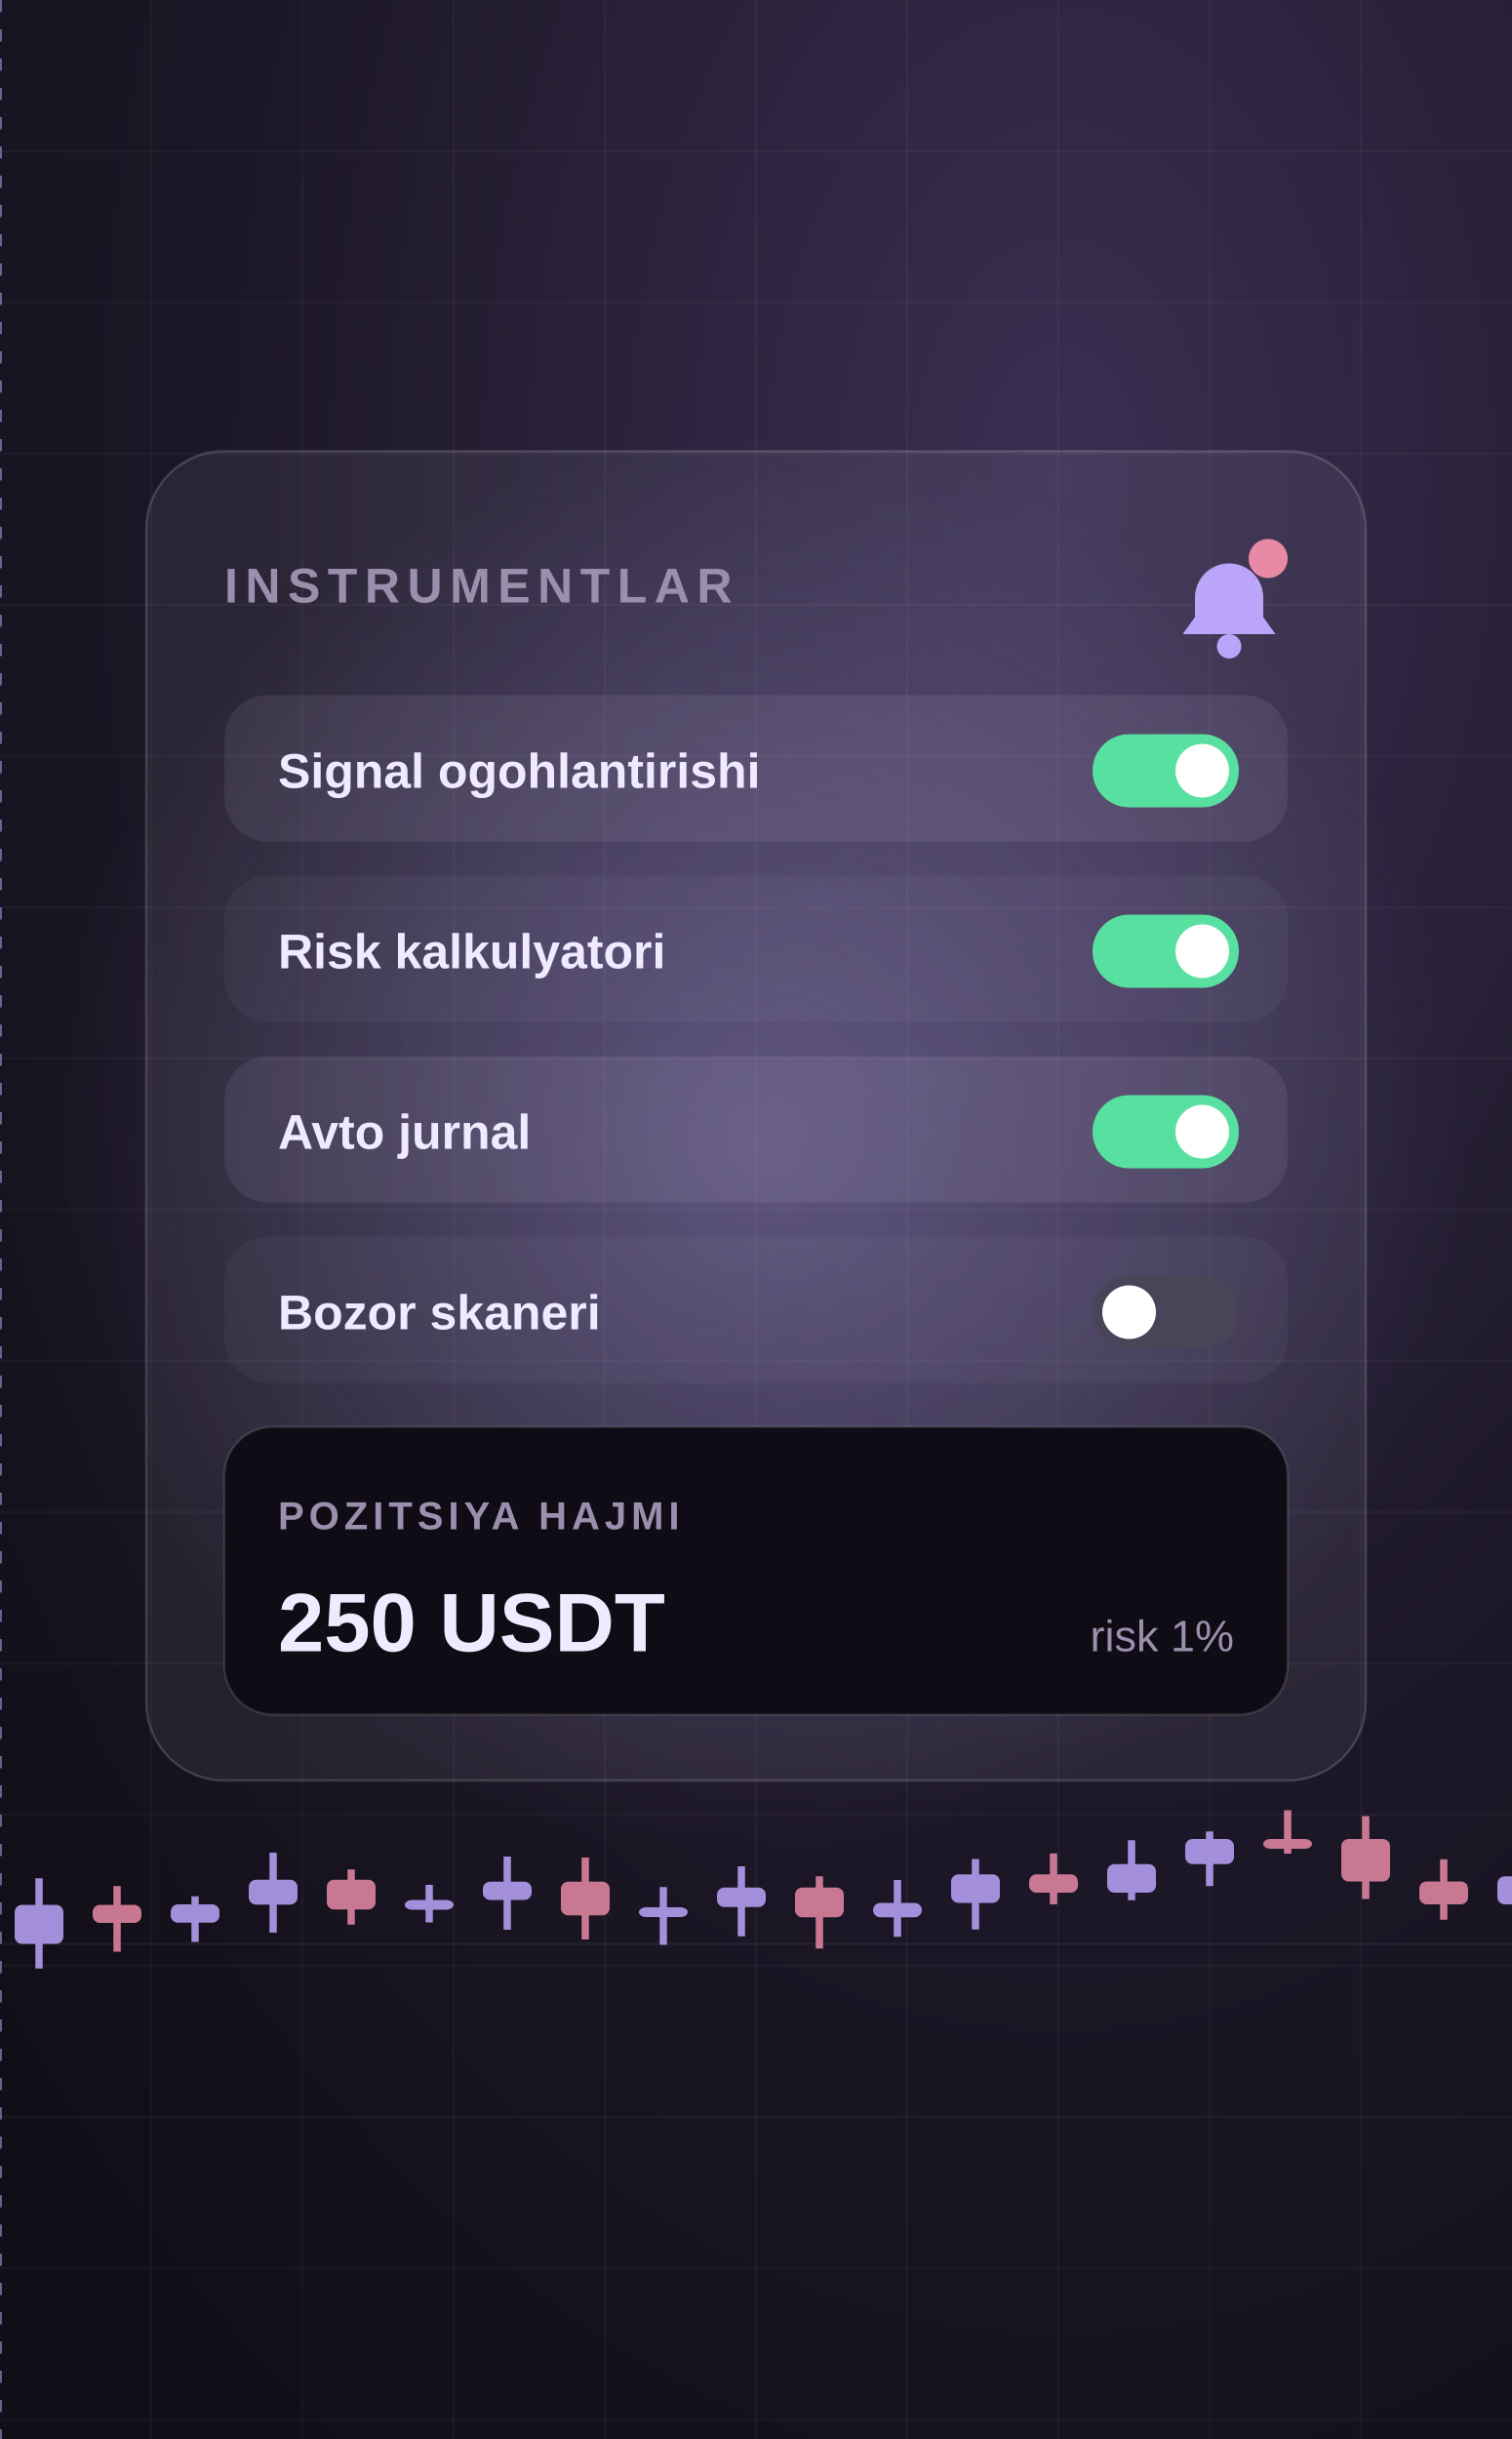
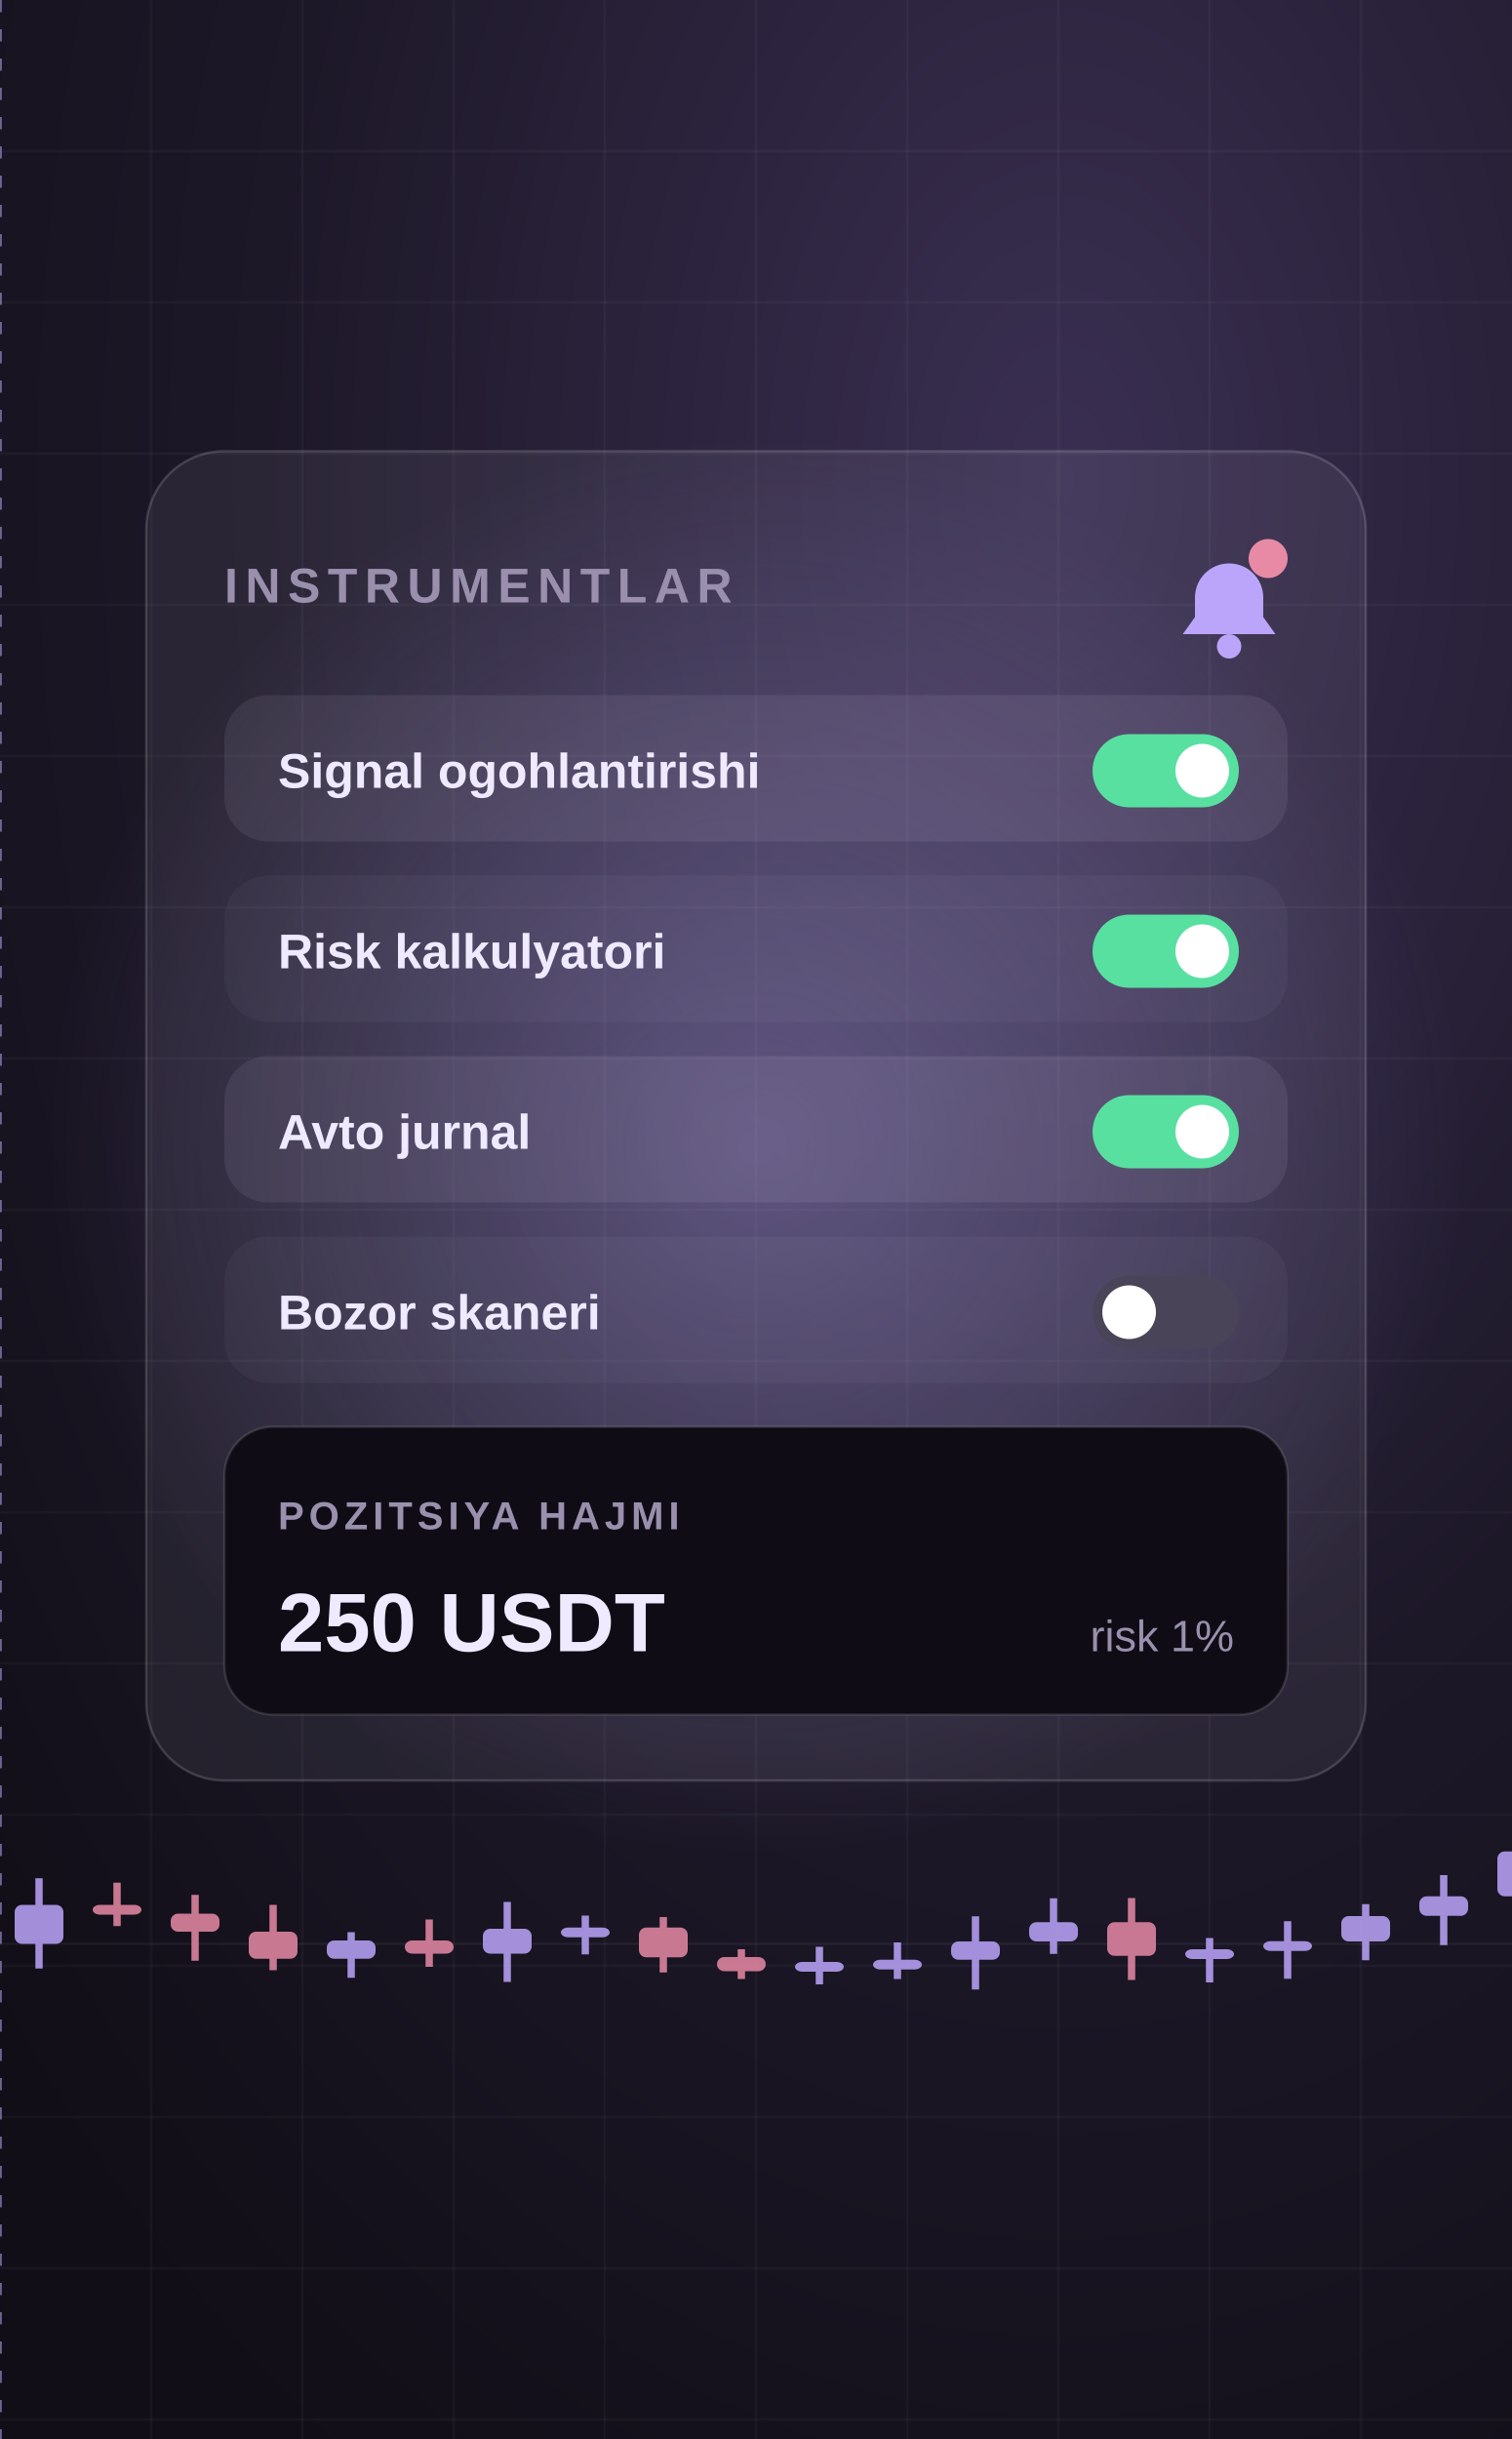
<svg xmlns="http://www.w3.org/2000/svg" width="620" height="1000" viewBox="0 0 620 1000">
  <style>
text{font-family:Arial,Helvetica,"Liberation Sans",sans-serif}
@keyframes grow{from{transform:scaleY(.05);opacity:0}to{transform:none;opacity:1}}
@keyframes live{0%,100%{transform:none}50%{transform:scaleY(1.4)}}
@keyframes flo{0%,100%{transform:translateY(0)}50%{transform:translateY(-6px)}}
@keyframes br{0%,100%{opacity:.7;transform:scale(1)}50%{opacity:1;transform:scale(1.1)}}
@keyframes march{to{stroke-dashoffset:-60}}
@keyframes draw{0%{stroke-dashoffset:1;opacity:1}38%{stroke-dashoffset:0}86%{stroke-dashoffset:0;opacity:1}96%{opacity:0}100%{stroke-dashoffset:1;opacity:0}}
@keyframes bob{0%,100%{transform:none}50%{transform:scaleY(.72)}}
@keyframes dp{0%,100%{transform:scale(1)}50%{transform:scale(1.18)}}
@keyframes hl{0%,100%{opacity:.35}50%{opacity:1}}
@keyframes rin{from{opacity:0;transform:translateX(-18px)}to{opacity:1;transform:none}}
@keyframes bobx{0%,100%{transform:none}50%{transform:scaleX(.78)}}
.row{animation:rin .8s cubic-bezier(.2,.8,.2,1) both}
.barx{transform-box:fill-box;animation:bobx 2.6s ease-in-out infinite}
.cd,.bar,.dot,.glow{transform-box:fill-box}
- @keyframes tick{0%,100%{transform:scaleY(1)}35%{transform:scaleY(var(--a,.7))}70%{transform:scaleY(var(--b,1.12))}}
- .cd{transform-origin:50% 55%;animation:grow .7s cubic-bezier(.2,.8,.2,1) both,tick 2s ease-in-out infinite}
+ @keyframes form{0%{transform:scaleY(0);opacity:0}2%{opacity:1}9%{transform:scaleY(1);opacity:1}88%{transform:scaleY(1);opacity:1}96%,100%{transform:scaleY(1);opacity:0}}
+ .cd{animation:form 9s cubic-bezier(.25,.8,.25,1) infinite both}
@keyframes stream{to{transform:translateX(-640px)}}
.stream{animation:stream 8s linear infinite}
- .cd.live{transform-origin:50% 50%;animation:grow .7s cubic-bezier(.2,.8,.2,1) both,live .9s ease-in-out infinite}
@keyframes scan{from{transform:translateX(-90px)}to{transform:translateX(710px)}}
.scan{animation:scan 6.5s cubic-bezier(.45,0,.55,1) infinite}
.chip{animation:flo 4.5s ease-in-out infinite}
.glow{transform-origin:50% 50%;animation:br 6s ease-in-out infinite}
.dash{animation:march 3.2s linear infinite}
.draw{stroke-dasharray:1;stroke-dashoffset:1;animation:draw 8s cubic-bezier(.4,0,.2,1) .3s infinite}
.bar{transform-origin:50% 100%;animation:bob 2.4s ease-in-out infinite}
.dot{transform-origin:50% 50%;animation:dp 2.2s ease-in-out infinite}
.hl{animation:hl 2.2s ease-in-out infinite}
@media (prefers-reduced-motion:reduce){*{animation:none!important}.draw{stroke-dasharray:none;stroke-dashoffset:0}.scan,.mdot{display:none}}
</style>
  <defs>
    <radialGradient id="bg" cx="70%" cy="20%" r="95%">
      <stop offset="0" stop-color="#3a2f52" />
      <stop offset=".55" stop-color="#1d1828" />
      <stop offset="1" stop-color="#110e17" />
    </radialGradient>
    <radialGradient id="glow" cx="50%" cy="50%" r="50%">
      <stop offset="0" stop-color="#a697eb" stop-opacity=".35" />
      <stop offset="1" stop-color="#a697eb" stop-opacity="0" />
    </radialGradient>
    <linearGradient id="scanG" x1="0" y1="0" x2="1" y2="0">
      <stop offset="0" stop-color="#bba5fa" stop-opacity="0" />
      <stop offset="1" stop-color="#bba5fa" stop-opacity=".2" />
    </linearGradient>
    <linearGradient id="fadeUp" x1="0" y1="0" x2="0" y2="1">
      <stop offset="0" stop-color="#bba5fa" stop-opacity=".35" />
      <stop offset="1" stop-color="#bba5fa" stop-opacity="0" />
    </linearGradient>
  </defs>
  <rect width="620" height="1000" fill="url(#bg)" />
  <line x1="62" y1="0" x2="62" y2="1000" stroke="#fff" stroke-opacity=".035" />
  <line x1="124" y1="0" x2="124" y2="1000" stroke="#fff" stroke-opacity=".035" />
  <line x1="186" y1="0" x2="186" y2="1000" stroke="#fff" stroke-opacity=".035" />
  <line x1="248" y1="0" x2="248" y2="1000" stroke="#fff" stroke-opacity=".035" />
  <line x1="310" y1="0" x2="310" y2="1000" stroke="#fff" stroke-opacity=".035" />
  <line x1="372" y1="0" x2="372" y2="1000" stroke="#fff" stroke-opacity=".035" />
  <line x1="434" y1="0" x2="434" y2="1000" stroke="#fff" stroke-opacity=".035" />
  <line x1="496" y1="0" x2="496" y2="1000" stroke="#fff" stroke-opacity=".035" />
  <line x1="558" y1="0" x2="558" y2="1000" stroke="#fff" stroke-opacity=".035" />
  <line x1="0" y1="62" x2="620" y2="62" stroke="#fff" stroke-opacity=".035" />
  <line x1="0" y1="124" x2="620" y2="124" stroke="#fff" stroke-opacity=".035" />
  <line x1="0" y1="186" x2="620" y2="186" stroke="#fff" stroke-opacity=".035" />
  <line x1="0" y1="248" x2="620" y2="248" stroke="#fff" stroke-opacity=".035" />
  <line x1="0" y1="310" x2="620" y2="310" stroke="#fff" stroke-opacity=".035" />
  <line x1="0" y1="372" x2="620" y2="372" stroke="#fff" stroke-opacity=".035" />
  <line x1="0" y1="434" x2="620" y2="434" stroke="#fff" stroke-opacity=".035" />
  <line x1="0" y1="496" x2="620" y2="496" stroke="#fff" stroke-opacity=".035" />
  <line x1="0" y1="558" x2="620" y2="558" stroke="#fff" stroke-opacity=".035" />
  <line x1="0" y1="620" x2="620" y2="620" stroke="#fff" stroke-opacity=".035" />
  <line x1="0" y1="682" x2="620" y2="682" stroke="#fff" stroke-opacity=".035" />
  <line x1="0" y1="744" x2="620" y2="744" stroke="#fff" stroke-opacity=".035" />
  <line x1="0" y1="806" x2="620" y2="806" stroke="#fff" stroke-opacity=".035" />
  <line x1="0" y1="868" x2="620" y2="868" stroke="#fff" stroke-opacity=".035" />
  <line x1="0" y1="930" x2="620" y2="930" stroke="#fff" stroke-opacity=".035" />
  <line x1="0" y1="992" x2="620" y2="992" stroke="#fff" stroke-opacity=".035" />
  <circle class="glow" cx="310" cy="470" r="290" fill="url(#glow)" />
  <g transform="translate(60 185)">
    <rect width="500" height="545" rx="32" fill="#efeaff" fill-opacity=".07" stroke="#fff" stroke-opacity=".16" />
    <text x="32" y="62" font-size="20" font-weight="700" fill="#9a90ad" letter-spacing="3">INSTRUMENTLAR</text>
    <g transform="translate(430 34)">
      <path d="M0 26 a14 14 0 0 1 28 0 v8 l5 7 h-38 l5 -7z" fill="#bba5fa" />
      <circle cx="14" cy="46" r="5" fill="#bba5fa" />
      <circle class="dot" cx="30" cy="10" r="8" fill="#e88aa6" />
    </g>
    <g transform="translate(32 100)">
      <g class="row" style="animation-delay:200ms">
        <rect width="436" height="60" rx="18" fill="#efeaff" fill-opacity="0.08" />
        <text x="22" y="38" font-size="20" font-weight="700" fill="#efeaff">Signal ogohlantirishi</text>
        <rect x="356" y="16" width="60" height="30" rx="15" fill="#58e0a0" />
        <circle cx="401" cy="31" r="11" fill="#fff" />
      </g>
    </g>
    <g transform="translate(32 174)">
      <g class="row" style="animation-delay:340ms">
        <rect width="436" height="60" rx="18" fill="#efeaff" fill-opacity="0.04" />
        <text x="22" y="38" font-size="20" font-weight="700" fill="#efeaff">Risk kalkulyatori</text>
        <rect x="356" y="16" width="60" height="30" rx="15" fill="#58e0a0" />
        <circle cx="401" cy="31" r="11" fill="#fff" />
      </g>
    </g>
    <g transform="translate(32 248)">
      <g class="row" style="animation-delay:480ms">
        <rect width="436" height="60" rx="18" fill="#efeaff" fill-opacity="0.08" />
        <text x="22" y="38" font-size="20" font-weight="700" fill="#efeaff">Avto jurnal</text>
        <rect x="356" y="16" width="60" height="30" rx="15" fill="#58e0a0" />
        <circle cx="401" cy="31" r="11" fill="#fff" />
      </g>
    </g>
    <g transform="translate(32 322)">
      <g class="row" style="animation-delay:620ms">
        <rect width="436" height="60" rx="18" fill="#efeaff" fill-opacity="0.04" />
        <text x="22" y="38" font-size="20" font-weight="700" fill="#efeaff">Bozor skaneri</text>
        <rect x="356" y="16" width="60" height="30" rx="15" fill="#4a4458">
          <animate attributeName="fill" values="#4a4458;#58e0a0;#58e0a0;#4a4458;#4a4458" keyTimes="0;.15;.6;.75;1" dur="4s" repeatCount="indefinite" />
        </rect>
        <circle cx="371" cy="31" r="11" fill="#fff">
          <animate attributeName="cx" values="371;401;401;371;371" keyTimes="0;.15;.6;.75;1" dur="4s" repeatCount="indefinite" />
        </circle>
      </g>
    </g>
    <g transform="translate(32 400)">
      <rect width="436" height="118" rx="20" fill="#0f0c15" stroke="#fff" stroke-opacity=".12" />
      <text x="22" y="42" font-size="16" font-weight="700" fill="#9a90ad" letter-spacing="2">POZITSIYA HAJMI</text>
      <text x="22" y="92" font-size="34" font-weight="800" fill="#efeaff">250 USDT</text>
      <text x="414" y="92" text-anchor="end" font-size="18" fill="#9a90ad">risk 1%</text>
    </g>
  </g>
  <g transform="translate(0 742)" opacity=".85">
    <line x1="0" x2="1240" y1="55" y2="55" stroke="#fff" stroke-opacity=".06" />
    <g class="stream">
-       <g class="cd" style="--a:0.48;--b:1.35;animation-duration:.7s,0.62s;animation-delay:300ms,0ms">
+       <g>
        <line x1="16" x2="16" y1="28.1" y2="65.1" stroke="#bba5fa" stroke-width="3" />
        <rect x="6" y="39.0" width="20" height="16.0" rx="3" fill="#bba5fa" />
      </g>
-       <g class="cd" style="--a:0.54;--b:1.40;animation-duration:.7s,0.60s;animation-delay:330ms,173ms">
-         <line x1="48" x2="48" y1="31.3" y2="58.2" stroke="#e88aa6" stroke-width="3" />
-         <rect x="38" y="39.0" width="20" height="7.4" rx="3" fill="#e88aa6" />
-       </g>
-       <g class="cd" style="--a:0.49;--b:1.34;animation-duration:.7s,0.65s;animation-delay:360ms,346ms">
-         <line x1="80" x2="80" y1="35.5" y2="54.2" stroke="#bba5fa" stroke-width="3" />
-         <rect x="70" y="38.8" width="20" height="7.5" rx="3" fill="#bba5fa" />
-       </g>
-       <g class="cd" style="--a:0.45;--b:1.25;animation-duration:.7s,0.95s;animation-delay:390ms,519ms">
-         <line x1="112" x2="112" y1="17.6" y2="50.4" stroke="#bba5fa" stroke-width="3" />
-         <rect x="102" y="28.7" width="20" height="10.2" rx="3" fill="#bba5fa" />
-       </g>
-       <g class="cd" style="--a:0.50;--b:1.21;animation-duration:.7s,0.51s;animation-delay:420ms,692ms">
-         <line x1="144" x2="144" y1="24.5" y2="47.1" stroke="#e88aa6" stroke-width="3" />
-         <rect x="134" y="28.7" width="20" height="12.2" rx="3" fill="#e88aa6" />
-       </g>
-       <g class="cd" style="--a:0.44;--b:1.30;animation-duration:.7s,0.74s;animation-delay:450ms,65ms">
-         <line x1="176" x2="176" y1="30.8" y2="46.2" stroke="#bba5fa" stroke-width="3" />
-         <rect x="166" y="37.0" width="20" height="4.0" rx="3" fill="#bba5fa" />
-       </g>
-       <g class="cd" style="--a:0.39;--b:1.37;animation-duration:.7s,0.63s;animation-delay:480ms,238ms">
-         <line x1="208" x2="208" y1="19.2" y2="49.2" stroke="#bba5fa" stroke-width="3" />
-         <rect x="198" y="29.5" width="20" height="7.5" rx="3" fill="#bba5fa" />
-       </g>
-       <g class="cd" style="--a:0.43;--b:1.24;animation-duration:.7s,0.98s;animation-delay:510ms,411ms">
-         <line x1="240" x2="240" y1="19.6" y2="53.2" stroke="#e88aa6" stroke-width="3" />
-         <rect x="230" y="29.5" width="20" height="13.8" rx="3" fill="#e88aa6" />
-       </g>
-       <g class="cd" style="--a:0.37;--b:1.25;animation-duration:.7s,0.78s;animation-delay:540ms,584ms">
-         <line x1="272" x2="272" y1="31.7" y2="55.4" stroke="#bba5fa" stroke-width="3" />
-         <rect x="262" y="40.0" width="20" height="4.0" rx="3" fill="#bba5fa" />
-       </g>
-       <g class="cd" style="--a:0.30;--b:1.22;animation-duration:.7s,0.86s;animation-delay:570ms,757ms">
-         <line x1="304" x2="304" y1="23.2" y2="51.9" stroke="#bba5fa" stroke-width="3" />
-         <rect x="294" y="31.9" width="20" height="8.0" rx="3" fill="#bba5fa" />
-       </g>
-       <g class="cd" style="--a:0.34;--b:1.25;animation-duration:.7s,0.79s;animation-delay:600ms,130ms">
-         <line x1="336" x2="336" y1="27.3" y2="56.9" stroke="#e88aa6" stroke-width="3" />
-         <rect x="326" y="31.9" width="20" height="12.2" rx="3" fill="#e88aa6" />
-       </g>
-       <g class="cd" style="--a:0.57;--b:1.42;animation-duration:.7s,0.78s;animation-delay:630ms,303ms">
-         <line x1="368" x2="368" y1="28.8" y2="52.1" stroke="#bba5fa" stroke-width="3" />
-         <rect x="358" y="38.2" width="20" height="5.9" rx="3" fill="#bba5fa" />
-       </g>
-       <g class="cd" style="--a:0.50;--b:1.31;animation-duration:.7s,1.03s;animation-delay:660ms,476ms">
-         <line x1="400" x2="400" y1="20.2" y2="49.1" stroke="#bba5fa" stroke-width="3" />
-         <rect x="390" y="26.5" width="20" height="11.7" rx="3" fill="#bba5fa" />
-       </g>
-       <g class="cd" style="--a:0.52;--b:1.25;animation-duration:.7s,0.55s;animation-delay:690ms,649ms">
-         <line x1="432" x2="432" y1="17.9" y2="38.8" stroke="#e88aa6" stroke-width="3" />
-         <rect x="422" y="26.5" width="20" height="7.5" rx="3" fill="#e88aa6" />
-       </g>
-       <g class="cd" style="--a:0.44;--b:1.32;animation-duration:.7s,0.72s;animation-delay:720ms,22ms">
-         <line x1="464" x2="464" y1="12.5" y2="37.1" stroke="#bba5fa" stroke-width="3" />
-         <rect x="454" y="22.3" width="20" height="11.7" rx="3" fill="#bba5fa" />
-       </g>
-       <g class="cd" style="--a:0.36;--b:1.37;animation-duration:.7s,0.56s;animation-delay:750ms,195ms">
-         <line x1="496" x2="496" y1="8.9" y2="31.3" stroke="#bba5fa" stroke-width="3" />
-         <rect x="486" y="12.0" width="20" height="10.3" rx="3" fill="#bba5fa" />
-       </g>
-       <g class="cd" style="--a:0.38;--b:1.22;animation-duration:.7s,0.86s;animation-delay:780ms,368ms">
-         <line x1="528" x2="528" y1="0.2" y2="18.0" stroke="#e88aa6" stroke-width="3" />
-         <rect x="518" y="12.0" width="20" height="4.0" rx="3" fill="#e88aa6" />
-       </g>
-       <g class="cd" style="--a:0.59;--b:1.20;animation-duration:.7s,0.62s;animation-delay:810ms,541ms">
-         <line x1="560" x2="560" y1="2.6" y2="36.6" stroke="#e88aa6" stroke-width="3" />
-         <rect x="550" y="12.0" width="20" height="17.4" rx="3" fill="#e88aa6" />
-       </g>
-       <g class="cd" style="--a:0.50;--b:1.41;animation-duration:.7s,0.64s;animation-delay:840ms,714ms">
-         <line x1="592" x2="592" y1="20.3" y2="45.1" stroke="#e88aa6" stroke-width="3" />
-         <rect x="582" y="29.4" width="20" height="9.4" rx="3" fill="#e88aa6" />
-       </g>
-       <g class="cd" style="--a:0.51;--b:1.42;animation-duration:.7s,0.52s;animation-delay:870ms,87ms">
-         <line x1="624" x2="624" y1="23.2" y2="45.1" stroke="#bba5fa" stroke-width="3" />
-         <rect x="614" y="27.3" width="20" height="11.5" rx="3" fill="#bba5fa" />
+       <g>
+         <line x1="48" x2="48" y1="29.9" y2="47.7" stroke="#e88aa6" stroke-width="3" />
+         <rect x="38" y="39.0" width="20" height="4.0" rx="3" fill="#e88aa6" />
+       </g>
+       <g>
+         <line x1="80" x2="80" y1="34.9" y2="61.9" stroke="#e88aa6" stroke-width="3" />
+         <rect x="70" y="42.6" width="20" height="7.4" rx="3" fill="#e88aa6" />
+       </g>
+       <g>
+         <line x1="112" x2="112" y1="39.0" y2="65.8" stroke="#e88aa6" stroke-width="3" />
+         <rect x="102" y="50.0" width="20" height="11.1" rx="3" fill="#e88aa6" />
+       </g>
+       <g>
+         <line x1="144" x2="144" y1="50.2" y2="68.9" stroke="#bba5fa" stroke-width="3" />
+         <rect x="134" y="53.6" width="20" height="7.5" rx="3" fill="#bba5fa" />
+       </g>
+       <g>
+         <line x1="176" x2="176" y1="45.0" y2="64.4" stroke="#e88aa6" stroke-width="3" />
+         <rect x="166" y="53.6" width="20" height="5.4" rx="3" fill="#e88aa6" />
+       </g>
+       <g>
+         <line x1="208" x2="208" y1="37.8" y2="70.6" stroke="#bba5fa" stroke-width="3" />
+         <rect x="198" y="48.8" width="20" height="10.2" rx="3" fill="#bba5fa" />
+       </g>
+       <g>
+         <line x1="240" x2="240" y1="43.4" y2="59.3" stroke="#bba5fa" stroke-width="3" />
+         <rect x="230" y="48.3" width="20" height="4.0" rx="3" fill="#bba5fa" />
+       </g>
+       <g>
+         <line x1="272" x2="272" y1="44.0" y2="66.7" stroke="#e88aa6" stroke-width="3" />
+         <rect x="262" y="48.3" width="20" height="12.2" rx="3" fill="#e88aa6" />
+       </g>
+       <g>
+         <line x1="304" x2="304" y1="57.2" y2="69.4" stroke="#e88aa6" stroke-width="3" />
+         <rect x="294" y="60.4" width="20" height="5.8" rx="3" fill="#e88aa6" />
+       </g>
+       <g>
+         <line x1="336" x2="336" y1="56.2" y2="71.6" stroke="#bba5fa" stroke-width="3" />
+         <rect x="326" y="62.4" width="20" height="4.0" rx="3" fill="#bba5fa" />
+       </g>
+       <g>
+         <line x1="368" x2="368" y1="54.4" y2="69.4" stroke="#bba5fa" stroke-width="3" />
+         <rect x="358" y="61.5" width="20" height="4.0" rx="3" fill="#bba5fa" />
+       </g>
+       <g>
+         <line x1="400" x2="400" y1="43.7" y2="73.7" stroke="#bba5fa" stroke-width="3" />
+         <rect x="390" y="54.0" width="20" height="7.5" rx="3" fill="#bba5fa" />
+       </g>
+       <g>
+         <line x1="432" x2="432" y1="36.3" y2="59.1" stroke="#bba5fa" stroke-width="3" />
+         <rect x="422" y="46.1" width="20" height="7.9" rx="3" fill="#bba5fa" />
+       </g>
+       <g>
+         <line x1="464" x2="464" y1="36.2" y2="69.8" stroke="#e88aa6" stroke-width="3" />
+         <rect x="454" y="46.1" width="20" height="13.8" rx="3" fill="#e88aa6" />
+       </g>
+       <g>
+         <line x1="496" x2="496" y1="52.6" y2="70.8" stroke="#bba5fa" stroke-width="3" />
+         <rect x="486" y="57.2" width="20" height="4.0" rx="3" fill="#bba5fa" />
+       </g>
+       <g>
+         <line x1="528" x2="528" y1="45.7" y2="69.3" stroke="#bba5fa" stroke-width="3" />
+         <rect x="518" y="53.9" width="20" height="4.0" rx="3" fill="#bba5fa" />
+       </g>
+       <g>
+         <line x1="560" x2="560" y1="38.7" y2="61.7" stroke="#bba5fa" stroke-width="3" />
+         <rect x="550" y="43.6" width="20" height="10.4" rx="3" fill="#bba5fa" />
+       </g>
+       <g>
+         <line x1="592" x2="592" y1="26.8" y2="55.5" stroke="#bba5fa" stroke-width="3" />
+         <rect x="582" y="35.5" width="20" height="8.0" rx="3" fill="#bba5fa" />
+       </g>
+       <g>
+         <line x1="624" x2="624" y1="13.1" y2="44.4" stroke="#bba5fa" stroke-width="3" />
+         <rect x="614" y="17.1" width="20" height="18.4" rx="3" fill="#bba5fa" />
      </g>
      <g transform="translate(640 0)">
-         <g class="cd" style="--a:0.48;--b:1.35;animation-duration:.7s,0.62s;animation-delay:300ms,0ms">
+         <g>
          <line x1="16" x2="16" y1="28.1" y2="65.1" stroke="#bba5fa" stroke-width="3" />
          <rect x="6" y="39.0" width="20" height="16.0" rx="3" fill="#bba5fa" />
        </g>
-         <g class="cd" style="--a:0.54;--b:1.40;animation-duration:.7s,0.60s;animation-delay:330ms,173ms">
-           <line x1="48" x2="48" y1="31.3" y2="58.2" stroke="#e88aa6" stroke-width="3" />
-           <rect x="38" y="39.0" width="20" height="7.4" rx="3" fill="#e88aa6" />
-         </g>
-         <g class="cd" style="--a:0.49;--b:1.34;animation-duration:.7s,0.65s;animation-delay:360ms,346ms">
-           <line x1="80" x2="80" y1="35.5" y2="54.2" stroke="#bba5fa" stroke-width="3" />
-           <rect x="70" y="38.8" width="20" height="7.5" rx="3" fill="#bba5fa" />
-         </g>
-         <g class="cd" style="--a:0.45;--b:1.25;animation-duration:.7s,0.95s;animation-delay:390ms,519ms">
-           <line x1="112" x2="112" y1="17.6" y2="50.4" stroke="#bba5fa" stroke-width="3" />
-           <rect x="102" y="28.7" width="20" height="10.2" rx="3" fill="#bba5fa" />
-         </g>
-         <g class="cd" style="--a:0.50;--b:1.21;animation-duration:.7s,0.51s;animation-delay:420ms,692ms">
-           <line x1="144" x2="144" y1="24.5" y2="47.1" stroke="#e88aa6" stroke-width="3" />
-           <rect x="134" y="28.7" width="20" height="12.2" rx="3" fill="#e88aa6" />
-         </g>
-         <g class="cd" style="--a:0.44;--b:1.30;animation-duration:.7s,0.74s;animation-delay:450ms,65ms">
-           <line x1="176" x2="176" y1="30.8" y2="46.2" stroke="#bba5fa" stroke-width="3" />
-           <rect x="166" y="37.0" width="20" height="4.0" rx="3" fill="#bba5fa" />
-         </g>
-         <g class="cd" style="--a:0.39;--b:1.37;animation-duration:.7s,0.63s;animation-delay:480ms,238ms">
-           <line x1="208" x2="208" y1="19.2" y2="49.2" stroke="#bba5fa" stroke-width="3" />
-           <rect x="198" y="29.5" width="20" height="7.5" rx="3" fill="#bba5fa" />
-         </g>
-         <g class="cd" style="--a:0.43;--b:1.24;animation-duration:.7s,0.98s;animation-delay:510ms,411ms">
-           <line x1="240" x2="240" y1="19.6" y2="53.2" stroke="#e88aa6" stroke-width="3" />
-           <rect x="230" y="29.5" width="20" height="13.8" rx="3" fill="#e88aa6" />
-         </g>
-         <g class="cd" style="--a:0.37;--b:1.25;animation-duration:.7s,0.78s;animation-delay:540ms,584ms">
-           <line x1="272" x2="272" y1="31.7" y2="55.4" stroke="#bba5fa" stroke-width="3" />
-           <rect x="262" y="40.0" width="20" height="4.0" rx="3" fill="#bba5fa" />
-         </g>
-         <g class="cd" style="--a:0.30;--b:1.22;animation-duration:.7s,0.86s;animation-delay:570ms,757ms">
-           <line x1="304" x2="304" y1="23.2" y2="51.9" stroke="#bba5fa" stroke-width="3" />
-           <rect x="294" y="31.9" width="20" height="8.0" rx="3" fill="#bba5fa" />
-         </g>
-         <g class="cd" style="--a:0.34;--b:1.25;animation-duration:.7s,0.79s;animation-delay:600ms,130ms">
-           <line x1="336" x2="336" y1="27.3" y2="56.9" stroke="#e88aa6" stroke-width="3" />
-           <rect x="326" y="31.9" width="20" height="12.2" rx="3" fill="#e88aa6" />
-         </g>
-         <g class="cd" style="--a:0.57;--b:1.42;animation-duration:.7s,0.78s;animation-delay:630ms,303ms">
-           <line x1="368" x2="368" y1="28.8" y2="52.1" stroke="#bba5fa" stroke-width="3" />
-           <rect x="358" y="38.2" width="20" height="5.9" rx="3" fill="#bba5fa" />
-         </g>
-         <g class="cd" style="--a:0.50;--b:1.31;animation-duration:.7s,1.03s;animation-delay:660ms,476ms">
-           <line x1="400" x2="400" y1="20.2" y2="49.1" stroke="#bba5fa" stroke-width="3" />
-           <rect x="390" y="26.5" width="20" height="11.7" rx="3" fill="#bba5fa" />
-         </g>
-         <g class="cd" style="--a:0.52;--b:1.25;animation-duration:.7s,0.55s;animation-delay:690ms,649ms">
-           <line x1="432" x2="432" y1="17.9" y2="38.8" stroke="#e88aa6" stroke-width="3" />
-           <rect x="422" y="26.5" width="20" height="7.5" rx="3" fill="#e88aa6" />
-         </g>
-         <g class="cd" style="--a:0.44;--b:1.32;animation-duration:.7s,0.72s;animation-delay:720ms,22ms">
-           <line x1="464" x2="464" y1="12.5" y2="37.1" stroke="#bba5fa" stroke-width="3" />
-           <rect x="454" y="22.3" width="20" height="11.7" rx="3" fill="#bba5fa" />
-         </g>
-         <g class="cd" style="--a:0.36;--b:1.37;animation-duration:.7s,0.56s;animation-delay:750ms,195ms">
-           <line x1="496" x2="496" y1="8.9" y2="31.3" stroke="#bba5fa" stroke-width="3" />
-           <rect x="486" y="12.0" width="20" height="10.3" rx="3" fill="#bba5fa" />
-         </g>
-         <g class="cd" style="--a:0.38;--b:1.22;animation-duration:.7s,0.86s;animation-delay:780ms,368ms">
-           <line x1="528" x2="528" y1="0.2" y2="18.0" stroke="#e88aa6" stroke-width="3" />
-           <rect x="518" y="12.0" width="20" height="4.0" rx="3" fill="#e88aa6" />
-         </g>
-         <g class="cd" style="--a:0.59;--b:1.20;animation-duration:.7s,0.62s;animation-delay:810ms,541ms">
-           <line x1="560" x2="560" y1="2.6" y2="36.6" stroke="#e88aa6" stroke-width="3" />
-           <rect x="550" y="12.0" width="20" height="17.4" rx="3" fill="#e88aa6" />
-         </g>
-         <g class="cd" style="--a:0.50;--b:1.41;animation-duration:.7s,0.64s;animation-delay:840ms,714ms">
-           <line x1="592" x2="592" y1="20.3" y2="45.1" stroke="#e88aa6" stroke-width="3" />
-           <rect x="582" y="29.4" width="20" height="9.4" rx="3" fill="#e88aa6" />
-         </g>
-         <g class="cd" style="--a:0.51;--b:1.42;animation-duration:.7s,0.52s;animation-delay:870ms,87ms">
-           <line x1="624" x2="624" y1="23.2" y2="45.1" stroke="#bba5fa" stroke-width="3" />
-           <rect x="614" y="27.3" width="20" height="11.5" rx="3" fill="#bba5fa" />
+         <g>
+           <line x1="48" x2="48" y1="29.9" y2="47.7" stroke="#e88aa6" stroke-width="3" />
+           <rect x="38" y="39.0" width="20" height="4.0" rx="3" fill="#e88aa6" />
+         </g>
+         <g>
+           <line x1="80" x2="80" y1="34.9" y2="61.9" stroke="#e88aa6" stroke-width="3" />
+           <rect x="70" y="42.6" width="20" height="7.4" rx="3" fill="#e88aa6" />
+         </g>
+         <g>
+           <line x1="112" x2="112" y1="39.0" y2="65.8" stroke="#e88aa6" stroke-width="3" />
+           <rect x="102" y="50.0" width="20" height="11.1" rx="3" fill="#e88aa6" />
+         </g>
+         <g>
+           <line x1="144" x2="144" y1="50.2" y2="68.9" stroke="#bba5fa" stroke-width="3" />
+           <rect x="134" y="53.6" width="20" height="7.5" rx="3" fill="#bba5fa" />
+         </g>
+         <g>
+           <line x1="176" x2="176" y1="45.0" y2="64.4" stroke="#e88aa6" stroke-width="3" />
+           <rect x="166" y="53.6" width="20" height="5.4" rx="3" fill="#e88aa6" />
+         </g>
+         <g>
+           <line x1="208" x2="208" y1="37.8" y2="70.6" stroke="#bba5fa" stroke-width="3" />
+           <rect x="198" y="48.8" width="20" height="10.2" rx="3" fill="#bba5fa" />
+         </g>
+         <g>
+           <line x1="240" x2="240" y1="43.4" y2="59.3" stroke="#bba5fa" stroke-width="3" />
+           <rect x="230" y="48.3" width="20" height="4.0" rx="3" fill="#bba5fa" />
+         </g>
+         <g>
+           <line x1="272" x2="272" y1="44.0" y2="66.7" stroke="#e88aa6" stroke-width="3" />
+           <rect x="262" y="48.3" width="20" height="12.2" rx="3" fill="#e88aa6" />
+         </g>
+         <g>
+           <line x1="304" x2="304" y1="57.2" y2="69.4" stroke="#e88aa6" stroke-width="3" />
+           <rect x="294" y="60.4" width="20" height="5.8" rx="3" fill="#e88aa6" />
+         </g>
+         <g>
+           <line x1="336" x2="336" y1="56.2" y2="71.6" stroke="#bba5fa" stroke-width="3" />
+           <rect x="326" y="62.4" width="20" height="4.0" rx="3" fill="#bba5fa" />
+         </g>
+         <g>
+           <line x1="368" x2="368" y1="54.4" y2="69.4" stroke="#bba5fa" stroke-width="3" />
+           <rect x="358" y="61.5" width="20" height="4.0" rx="3" fill="#bba5fa" />
+         </g>
+         <g>
+           <line x1="400" x2="400" y1="43.7" y2="73.7" stroke="#bba5fa" stroke-width="3" />
+           <rect x="390" y="54.0" width="20" height="7.5" rx="3" fill="#bba5fa" />
+         </g>
+         <g>
+           <line x1="432" x2="432" y1="36.3" y2="59.1" stroke="#bba5fa" stroke-width="3" />
+           <rect x="422" y="46.1" width="20" height="7.9" rx="3" fill="#bba5fa" />
+         </g>
+         <g>
+           <line x1="464" x2="464" y1="36.2" y2="69.8" stroke="#e88aa6" stroke-width="3" />
+           <rect x="454" y="46.1" width="20" height="13.8" rx="3" fill="#e88aa6" />
+         </g>
+         <g>
+           <line x1="496" x2="496" y1="52.6" y2="70.8" stroke="#bba5fa" stroke-width="3" />
+           <rect x="486" y="57.2" width="20" height="4.0" rx="3" fill="#bba5fa" />
+         </g>
+         <g>
+           <line x1="528" x2="528" y1="45.7" y2="69.3" stroke="#bba5fa" stroke-width="3" />
+           <rect x="518" y="53.9" width="20" height="4.0" rx="3" fill="#bba5fa" />
+         </g>
+         <g>
+           <line x1="560" x2="560" y1="38.7" y2="61.7" stroke="#bba5fa" stroke-width="3" />
+           <rect x="550" y="43.6" width="20" height="10.4" rx="3" fill="#bba5fa" />
+         </g>
+         <g>
+           <line x1="592" x2="592" y1="26.8" y2="55.5" stroke="#bba5fa" stroke-width="3" />
+           <rect x="582" y="35.5" width="20" height="8.0" rx="3" fill="#bba5fa" />
+         </g>
+         <g>
+           <line x1="624" x2="624" y1="13.1" y2="44.4" stroke="#bba5fa" stroke-width="3" />
+           <rect x="614" y="17.1" width="20" height="18.4" rx="3" fill="#bba5fa" />
        </g>
      </g>
    </g>
  </g>
  <g class="scan">
    <rect x="-70" y="0" width="70" height="1000" fill="url(#scanG)" />
    <line x1="0" y1="0" x2="0" y2="1000" stroke="#bba5fa" stroke-opacity=".55" stroke-width="1.5" stroke-dasharray="5 7" />
  </g>
</svg>
